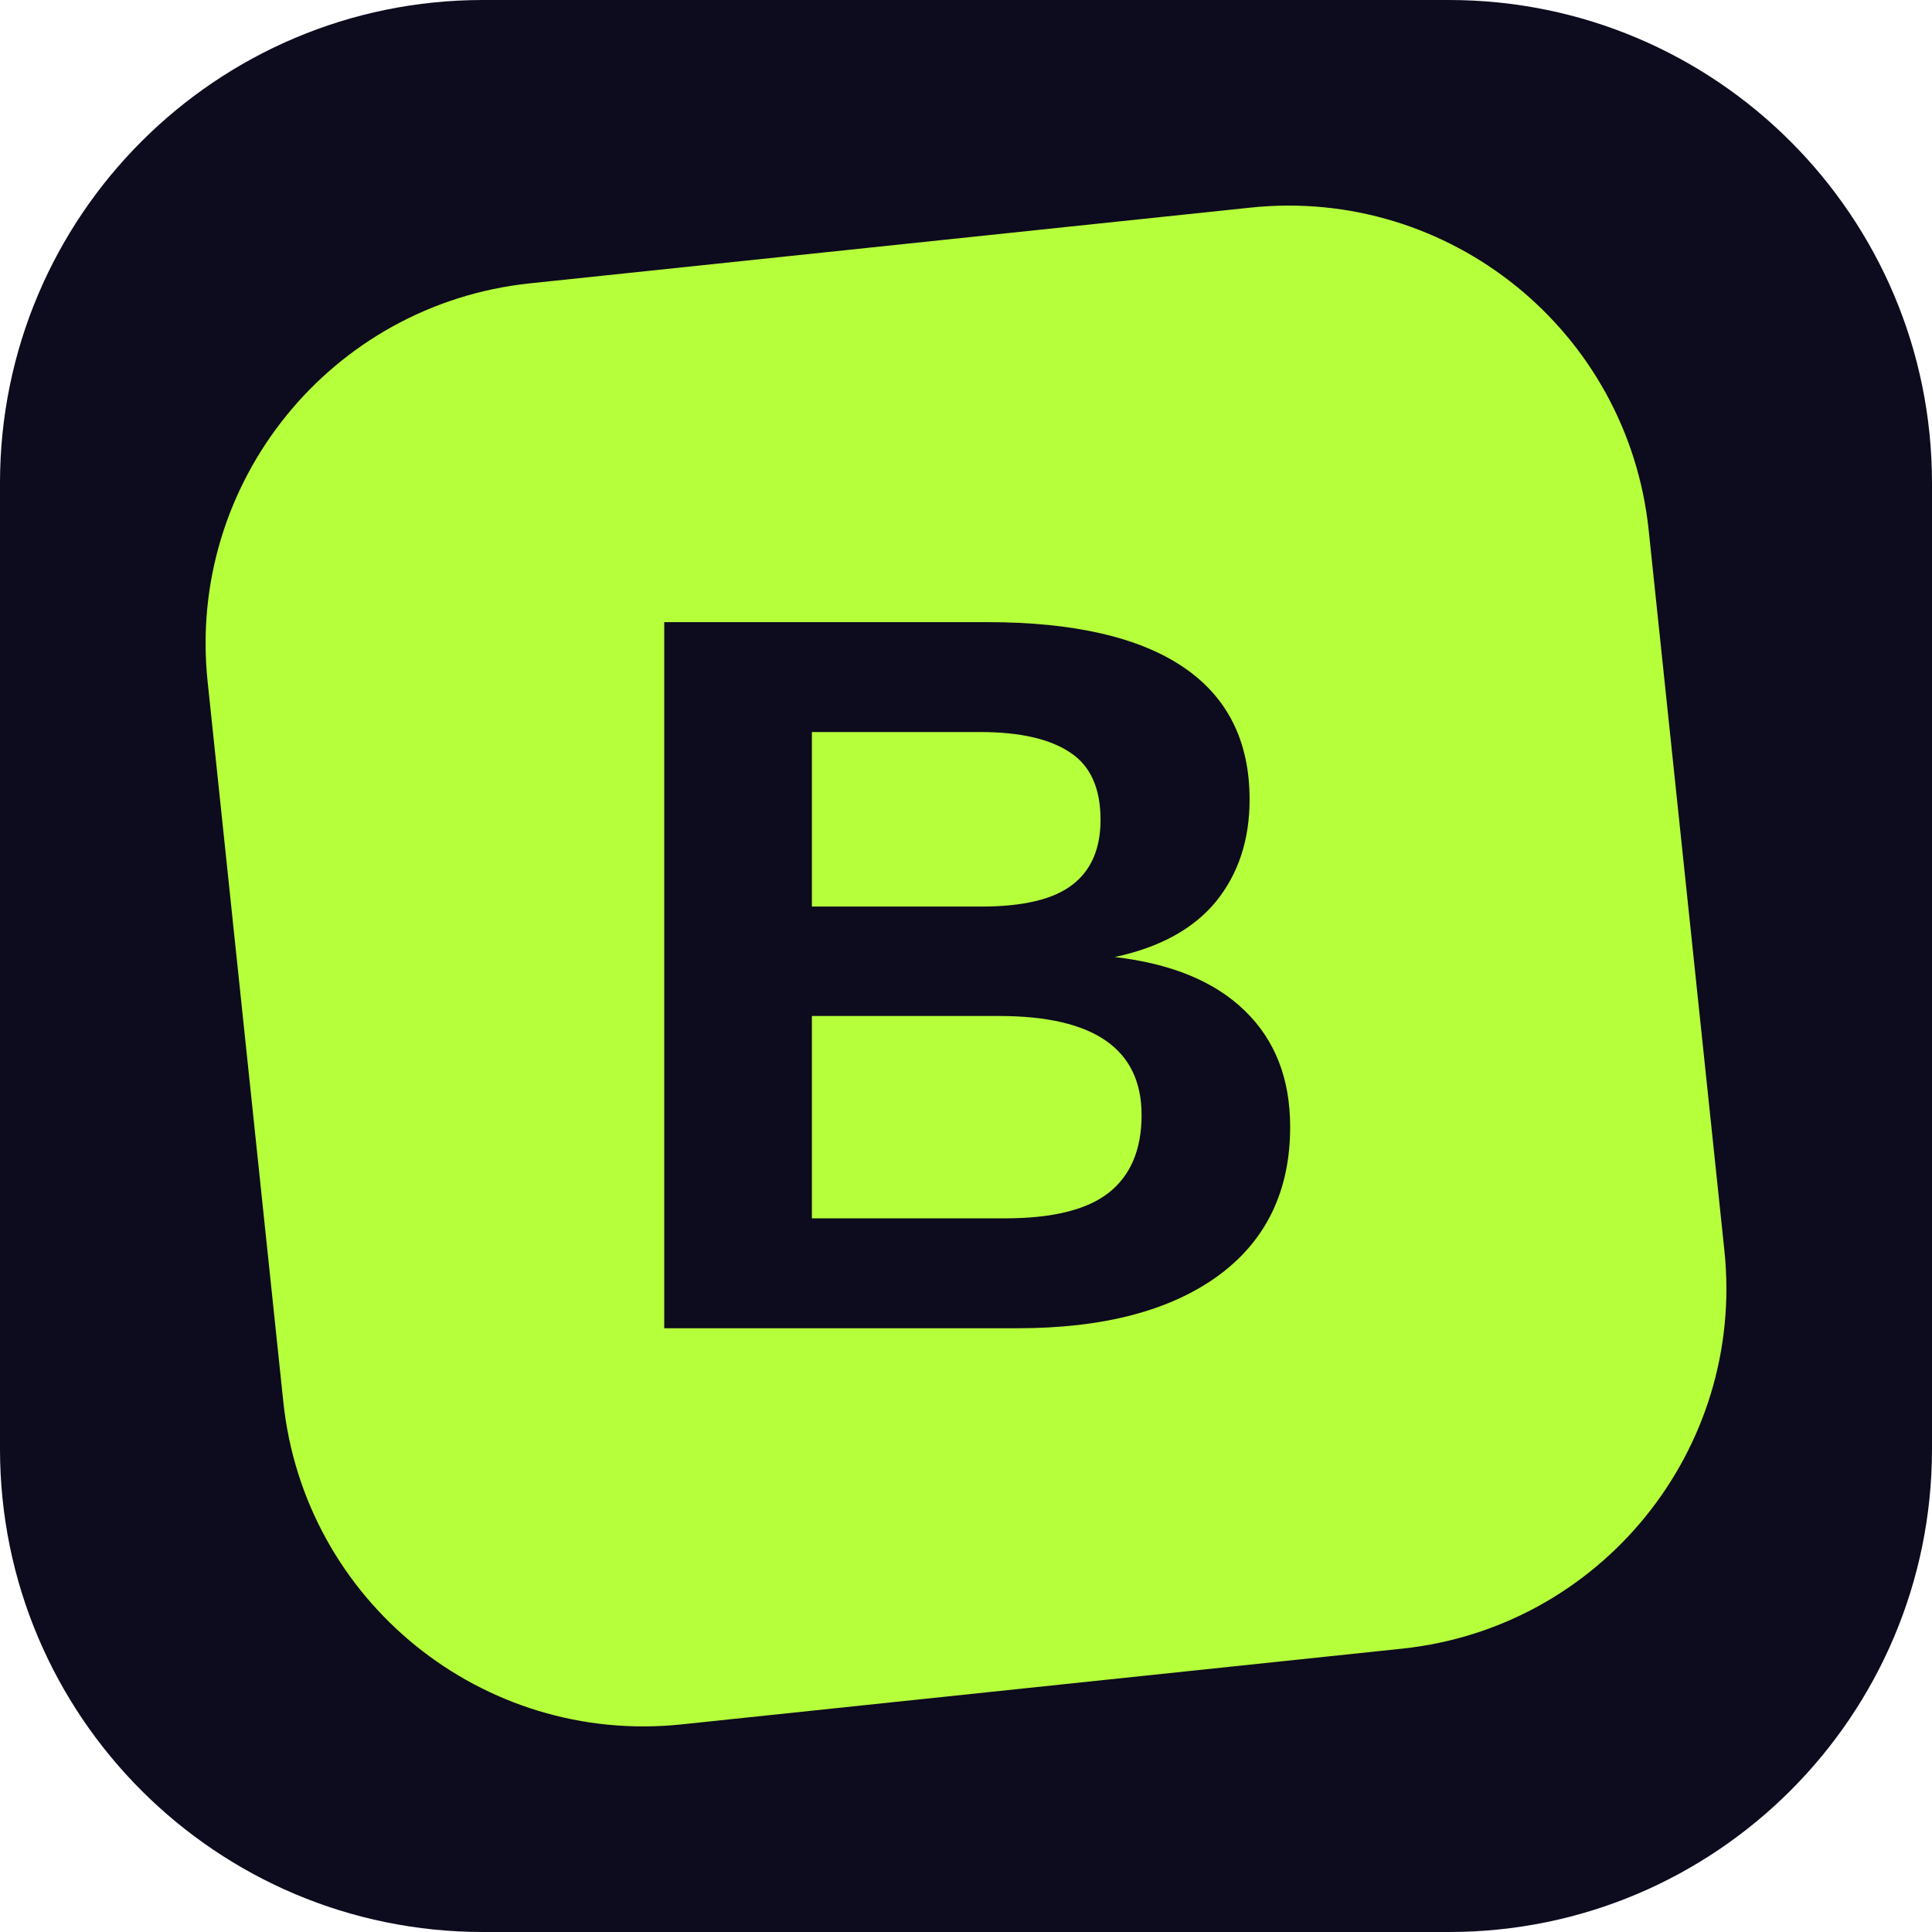
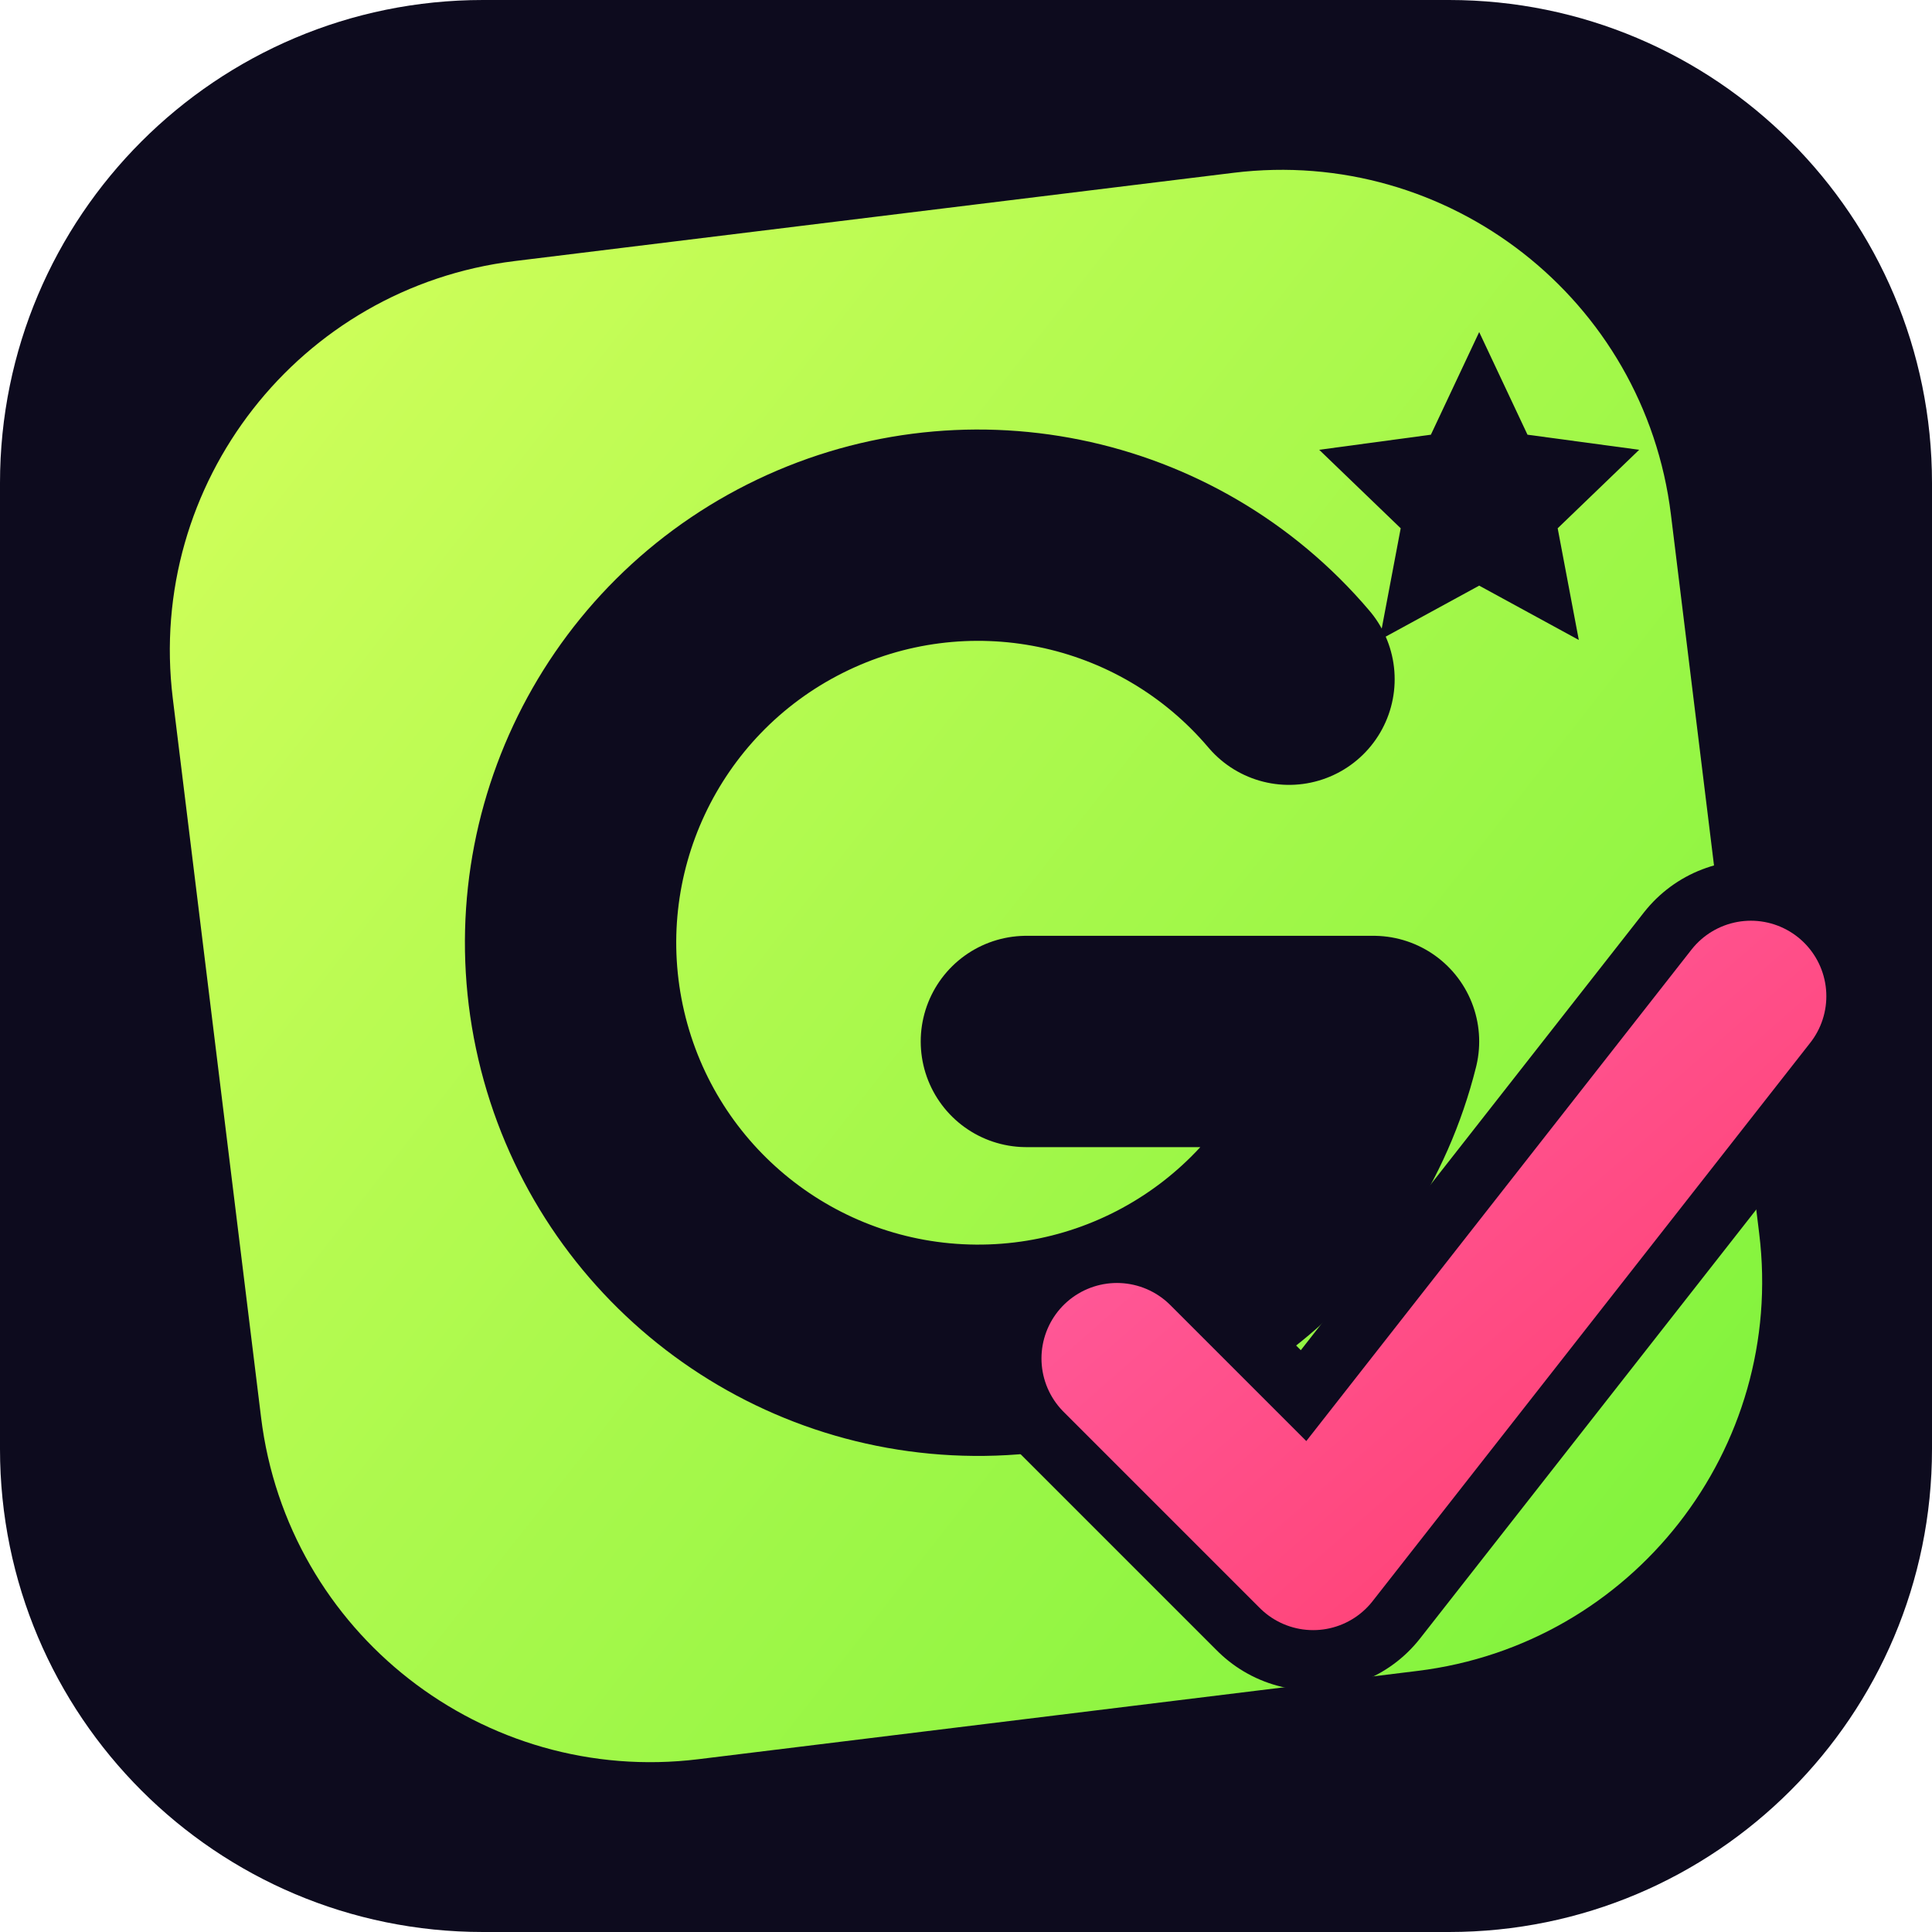
<svg xmlns="http://www.w3.org/2000/svg" viewBox="0 0 64 64">
+   <defs>
+     <linearGradient id="g" x1="0" y1="0" x2="1" y2="1">
+       <stop offset="0" stop-color="#d4ff5c" />
+       <stop offset="1" stop-color="#7cf23b" />
+     </linearGradient>
+     <linearGradient id="p" x1="0" y1="0" x2="1" y2="1">
+       <stop offset="0" stop-color="#ff5fa2" />
+       <stop offset="1" stop-color="#ff3d6e" />
+     </linearGradient>
+   </defs>
  <rect width="64" height="64" rx="16" fill="#0d0b1e" />
-   <rect x="8" y="8" width="48" height="48" rx="12" fill="#b6ff3b" transform="rotate(-6 32 32)" />
-   <text x="32" y="44" text-anchor="middle" font-family="Arial Black,Arial,sans-serif" font-weight="900" font-size="34" fill="#0d0b1e">B</text>
+   <rect x="7" y="7" width="50" height="50" rx="13" fill="url(#g)" transform="rotate(-7 32 32)" />
+   <path d="M42.7 22.5 A13.5 13.5 0 1 0 45.5 34.5 L34 34.5" fill="none" stroke="#0d0b1e" stroke-width="7" stroke-linecap="round" stroke-linejoin="round" />
+   <path d="M37 45 L43.5 51.5 L58 33" fill="none" stroke="#0d0b1e" stroke-width="9" stroke-linecap="round" stroke-linejoin="round" />
+   <path d="M37 45 L43.5 51.5 L58 33" fill="none" stroke="url(#p)" stroke-width="5" stroke-linecap="round" stroke-linejoin="round" />
+   <path d="M49 11 l1.6 3.4 3.7.5-2.7 2.6.7 3.7-3.3-1.8-3.3 1.8.7-3.7-2.7-2.6 3.7-.5z" fill="#0d0b1e" />
</svg>
